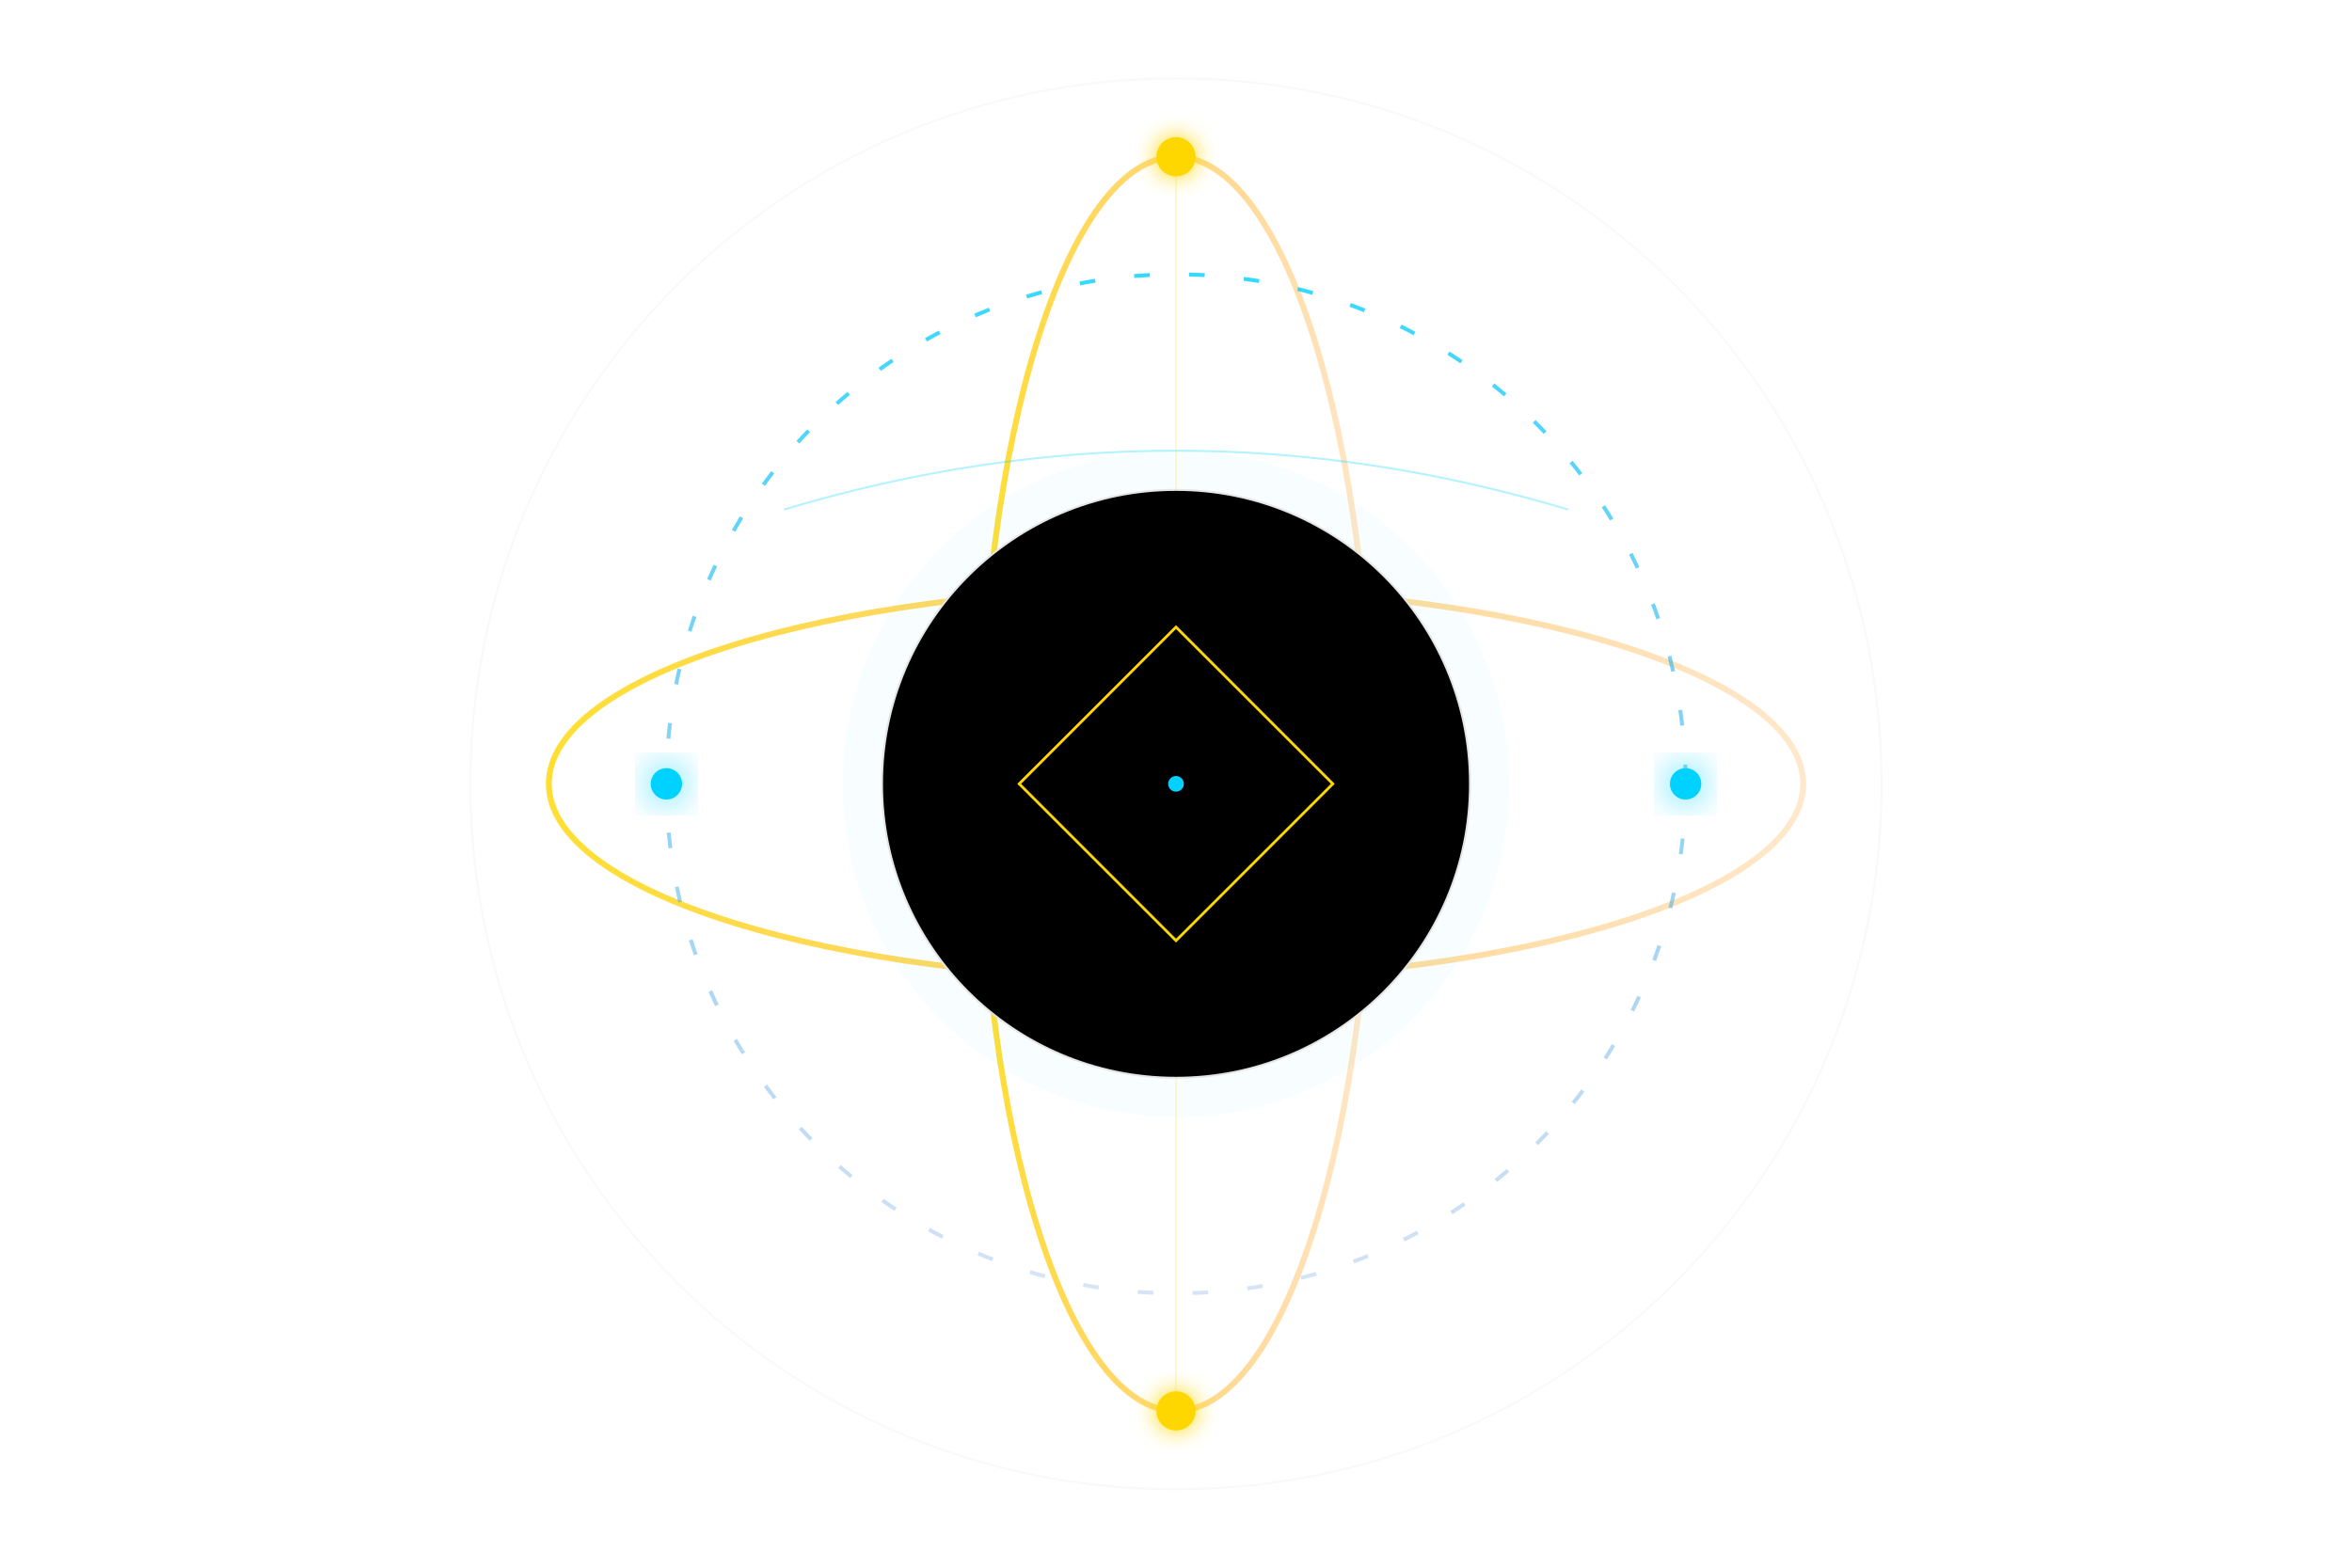
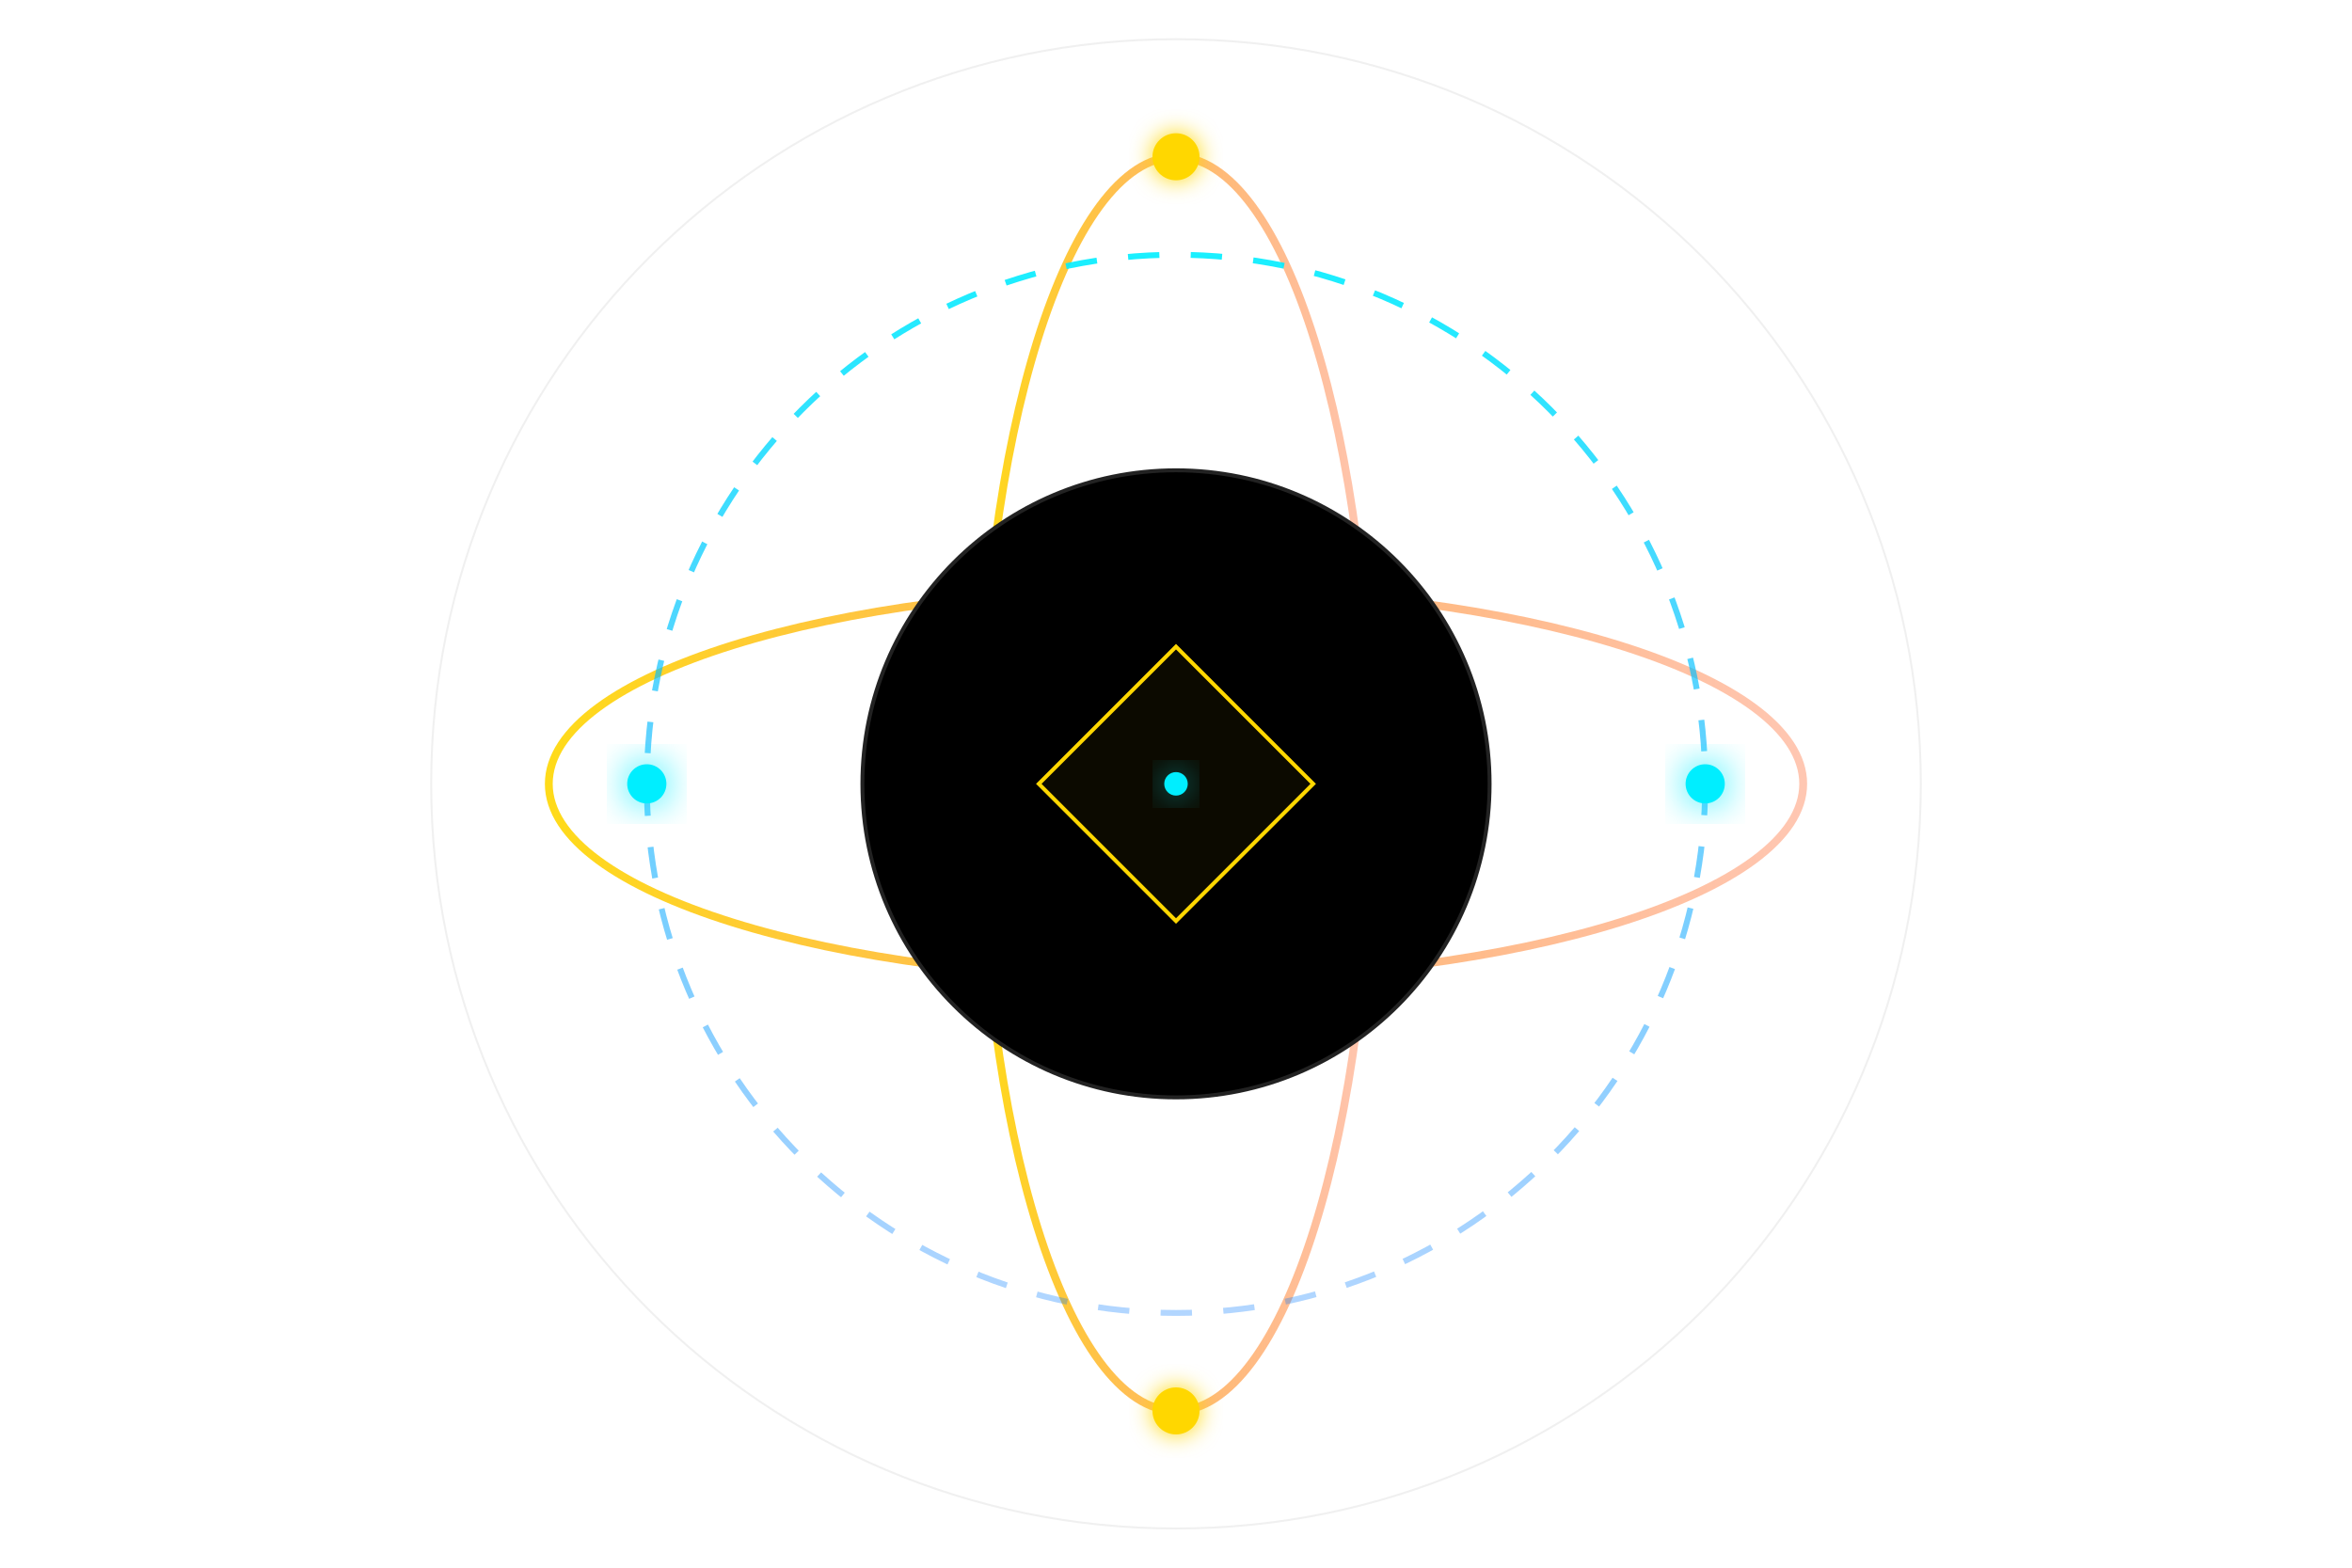
<svg xmlns="http://www.w3.org/2000/svg" width="600" height="400" viewBox="0 0 600 400" fill="none">
  <defs>
-     <linearGradient id="grad-core" x1="0%" y1="0%" x2="100%" y2="100%">
-       <stop offset="0%" stop-color="#2D3436" />
-       <stop offset="100%" stop-color="#000000" />
+     <linearGradient id="g-hist" x1="0%" y1="0%" x2="100%" y2="0%">
+       <stop offset="0%" stop-color="#FFD700" stop-opacity="0.9" />
+       <stop offset="100%" stop-color="#FF4500" stop-opacity="0.3" />
    </linearGradient>
-     <linearGradient id="grad-history" x1="0%" y1="0%" x2="100%" y2="0%">
-       <stop offset="0%" stop-color="#FFD700" stop-opacity="0.8" />
-       <stop offset="100%" stop-color="#FF8C00" stop-opacity="0.2" />
-     </linearGradient>
-     <linearGradient id="grad-tech" x1="0%" y1="0%" x2="0%" y2="100%">
-       <stop offset="0%" stop-color="#00D2FF" stop-opacity="0.8" />
-       <stop offset="100%" stop-color="#3A7BD5" stop-opacity="0.2" />
+     <linearGradient id="g-tech" x1="0%" y1="0%" x2="0%" y2="100%">
+       <stop offset="0%" stop-color="#00EEFF" stop-opacity="0.9" />
+       <stop offset="100%" stop-color="#0077FF" stop-opacity="0.3" />
    </linearGradient>
    <filter id="glow-gold" x="-50%" y="-50%" width="200%" height="200%">
      <feGaussianBlur stdDeviation="3" result="blur" />
      <feComposite in="SourceGraphic" in2="blur" operator="over" />
    </filter>
    <filter id="glow-blue" x="-50%" y="-50%" width="200%" height="200%">
      <feGaussianBlur stdDeviation="5" result="blur" />
      <feComposite in="SourceGraphic" in2="blur" operator="over" />
    </filter>
  </defs>
  <style>
    @keyframes rotate-main { from { transform: rotate(0deg); } to { transform: rotate(360deg); } }
    @keyframes rotate-inv { from { transform: rotate(0deg); } to { transform: rotate(-360deg); } }
    @keyframes breath { 0%, 100% { transform: scale(1); opacity: 0.8; } 50% { transform: scale(1.05); opacity: 1; } }
    @keyframes scan { 0% { stroke-dashoffset: 200; } 100% { stroke-dashoffset: 0; } }
    
-     .layer-history { animation: rotate-main 40s linear infinite; transform-origin: 300px 200px; }
-     .layer-tech { animation: rotate-inv 25s linear infinite; transform-origin: 300px 200px; }
-     .core-sphere { animation: breath 8s ease-in-out infinite; transform-origin: 300px 200px; }
-     .scanning-line { stroke-dasharray: 4 10; animation: scan 12s linear infinite; }
-     
-     .node-gold { fill: #FFD700; filter: url(#glow-gold); }
-     .node-blue { fill: #00D2FF; filter: url(#glow-blue); }
+     .layer-history { animation: rotate-main 45s linear infinite; transform-origin: 300px 200px; }
+     .layer-tech { animation: rotate-inv 28s linear infinite; transform-origin: 300px 200px; }
+     .core-sphere { animation: breath 7s ease-in-out infinite; transform-origin: 300px 200px; }
  </style>
-   <circle cx="300" cy="200" r="180" stroke="#F8F9FA" stroke-width="0.5" />
+   <circle cx="300" cy="200" r="190" stroke="#F0F0F0" stroke-width="0.5" />
  <g class="layer-history">
-     <ellipse cx="300" cy="200" rx="160" ry="50" stroke="url(#grad-history)" stroke-width="1.5" />
-     <ellipse cx="300" cy="200" rx="50" ry="160" stroke="url(#grad-history)" stroke-width="1.5" />
-     <circle cx="300" cy="40" r="5" class="node-gold" />
-     <circle cx="300" cy="360" r="5" class="node-gold" />
+     <ellipse cx="300" cy="200" rx="160" ry="50" stroke="url(#g-hist)" stroke-width="2" />
+     <ellipse cx="300" cy="200" rx="50" ry="160" stroke="url(#g-hist)" stroke-width="2" />
+     <circle cx="300" cy="40" r="6" fill="#FFD700" filter="url(#glow-gold)" />
+     <circle cx="300" cy="360" r="6" fill="#FFD700" filter="url(#glow-gold)" />
  </g>
  <g class="layer-tech">
-     <circle cx="300" cy="200" r="130" stroke="url(#grad-tech)" stroke-width="1" stroke-dasharray="5 5" class="scanning-line" />
-     <circle cx="430" cy="200" r="4" class="node-blue" />
-     <circle cx="170" cy="200" r="4" class="node-blue" />
-     <path d="M200 130 Q300 100 400 130" stroke="#00D2FF" stroke-width="0.5" stroke-opacity="0.3" fill="none" />
+     <circle cx="300" cy="200" r="135" stroke="url(#g-tech)" stroke-width="1.5" stroke-dasharray="8 8" style="animation: scan 15s linear infinite;" />
+     <circle cx="435" cy="200" r="5" fill="#00EEFF" filter="url(#glow-blue)" />
+     <circle cx="165" cy="200" r="5" fill="#00EEFF" filter="url(#glow-blue)" />
  </g>
  <g class="core-sphere">
-     <circle cx="300" cy="200" r="85" fill="#00D2FF" fill-opacity="0.03" />
-     <circle cx="300" cy="200" r="75" fill="black" stroke="#E5E5E5" stroke-width="0.5" />
-     <path d="M260 200 L300 160 L340 200 L300 240 Z" stroke="#FFD700" stroke-width="0.7" fill-opacity="0.1" />
-     <circle cx="300" cy="200" r="2" fill="#00D2FF" />
+     <circle cx="300" cy="200" r="80" fill="black" stroke="#222" stroke-width="1" />
+     <path d="M265 200 L300 165 L335 200 L300 235 Z" stroke="#FFD700" stroke-width="1" fill="#FFD700" fill-opacity="0.05" />
+     <circle cx="300" cy="200" r="3" fill="#00EEFF" filter="url(#glow-blue)" />
  </g>
-   <line x1="300" y1="40" x2="300" y2="125" stroke="#FFD700" stroke-width="0.2" stroke-opacity="0.4" />
-   <line x1="300" y1="360" x2="300" y2="275" stroke="#FFD700" stroke-width="0.2" stroke-opacity="0.4" />
</svg>
